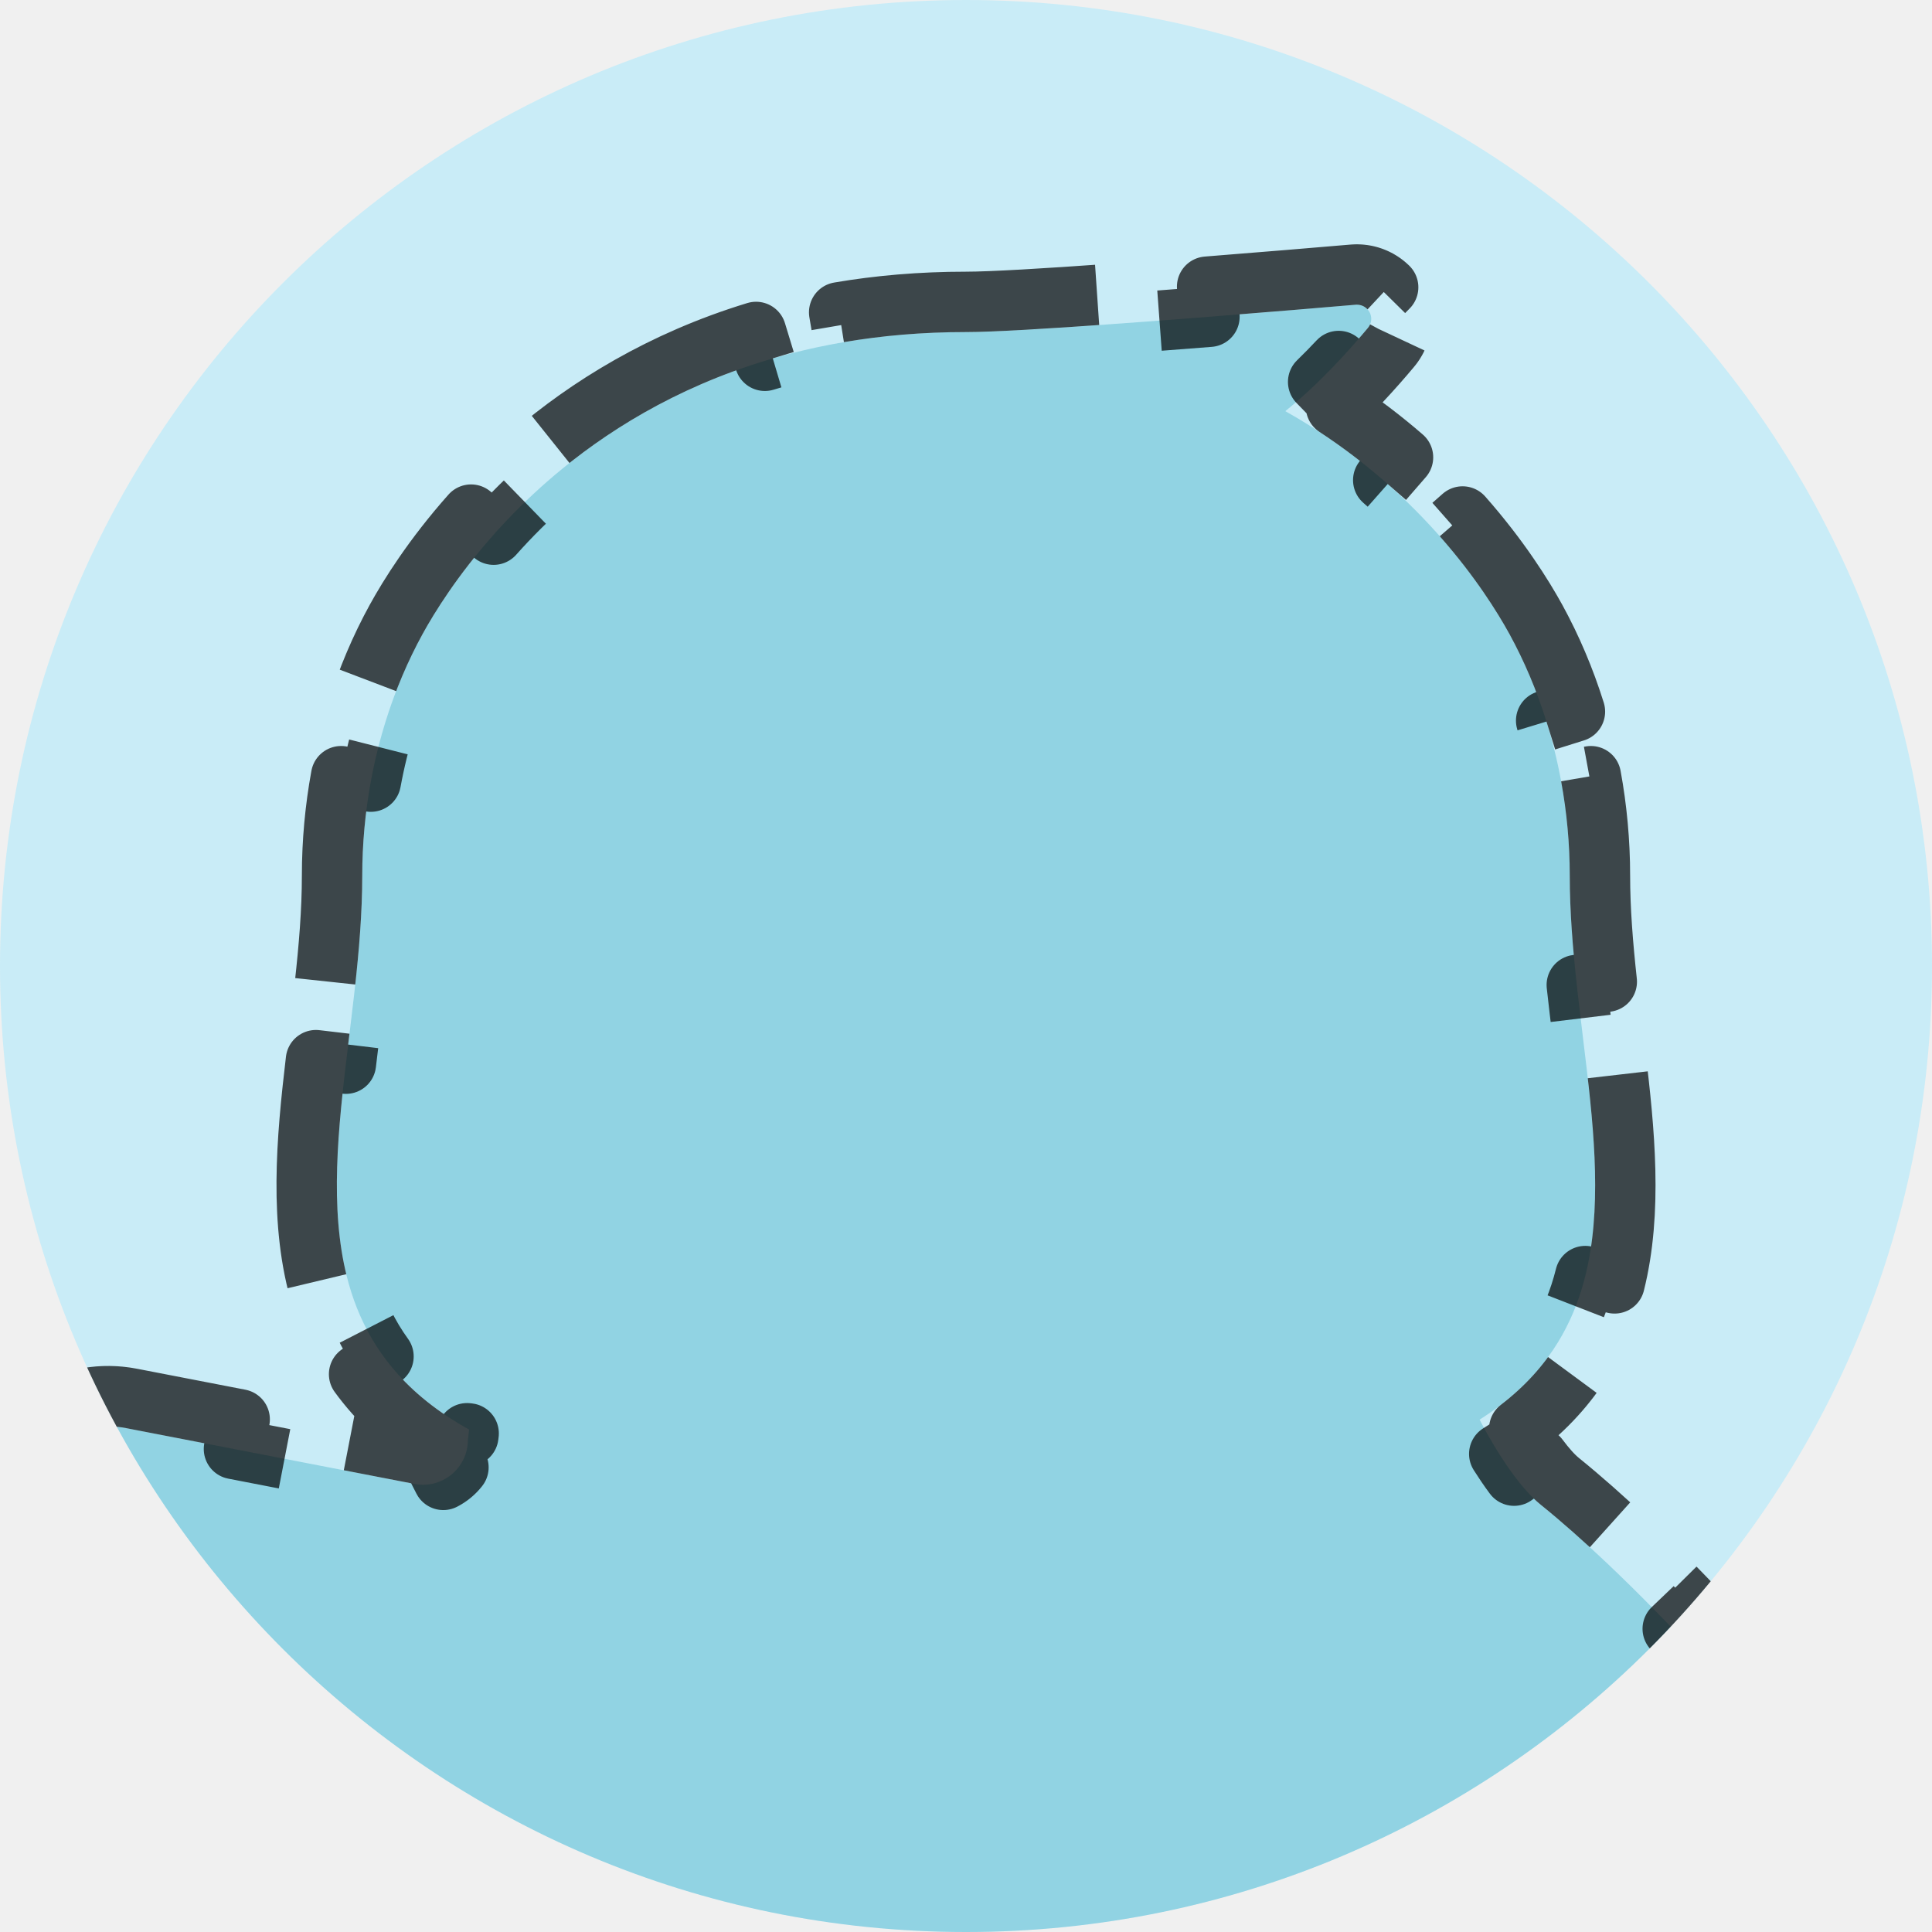
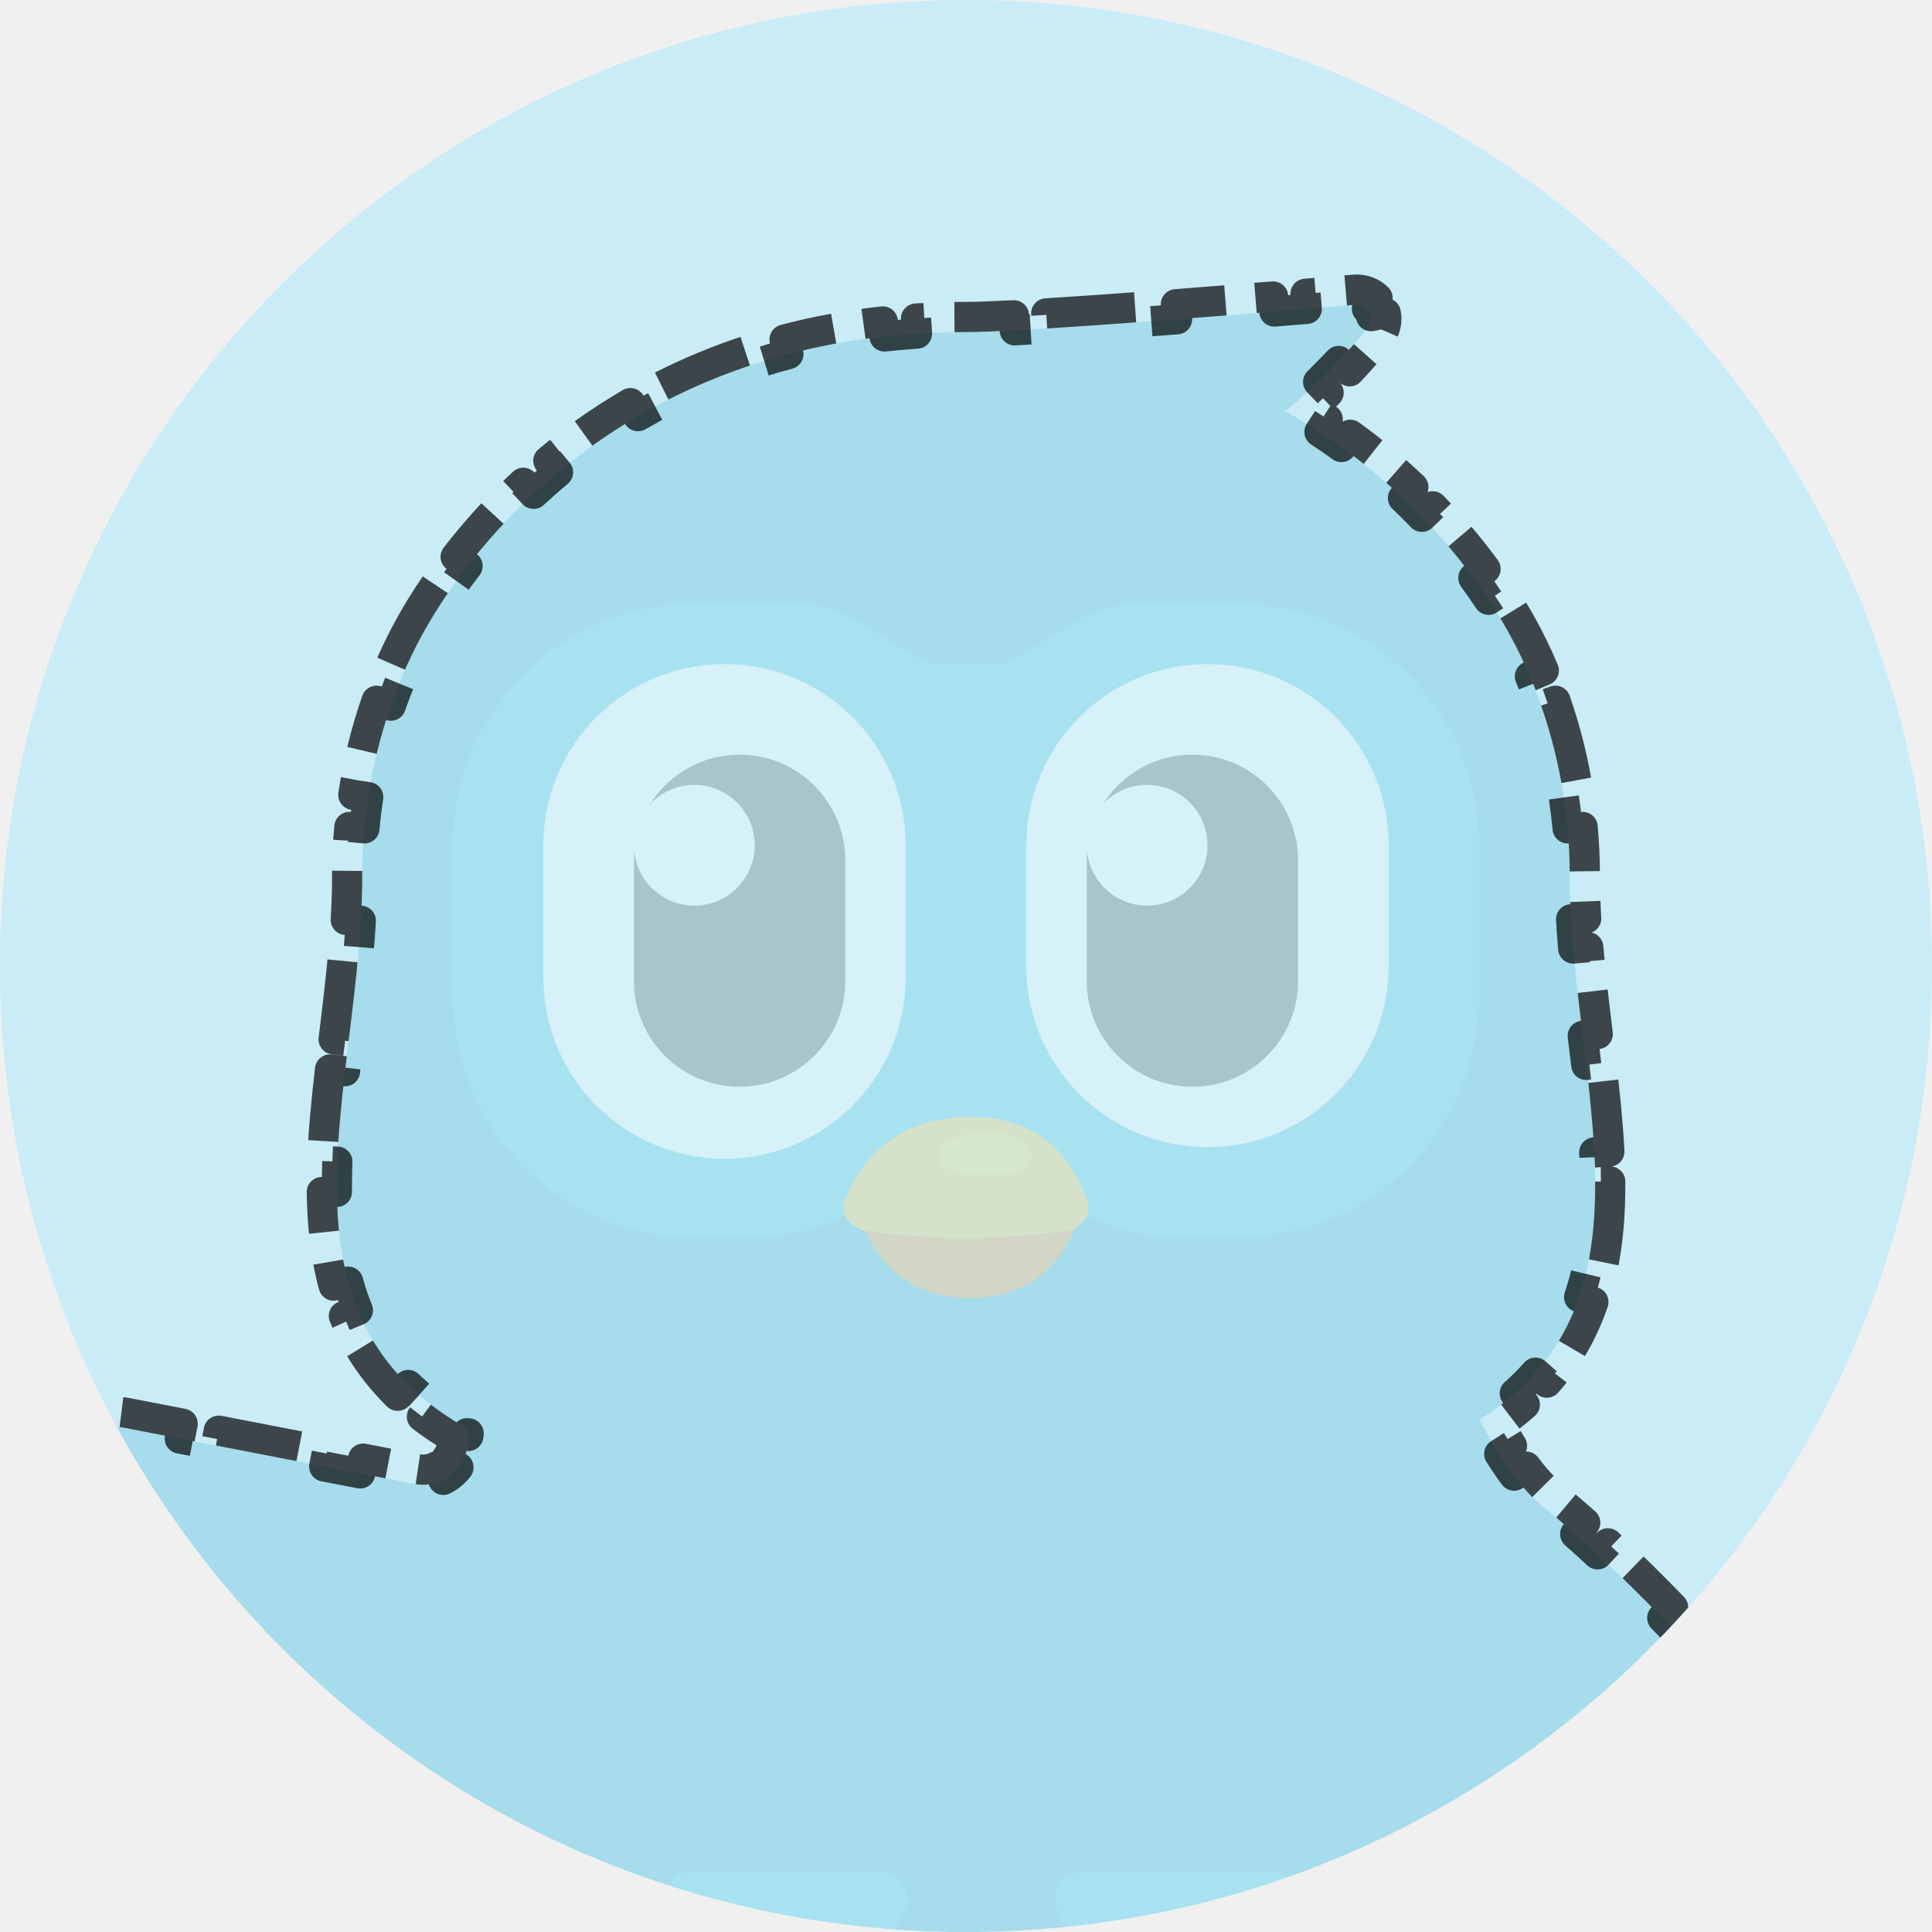
<svg xmlns="http://www.w3.org/2000/svg" width="64" height="64" viewBox="0 0 64 64" fill="none">
-   <g clip-path="url(#clip0_668_1219)">
+   <g clip-path="url(#clip0_835_1555)">
    <circle cx="32" cy="32" r="32" fill="#C9ECF7" />
-     <path d="M33 80.5C36.226 80.5 40.095 80.059 43.497 79.547C46.503 79.095 48.916 77.24 50.253 74.732L50.27 74.7C51.808 71.816 53.52 68.606 56.593 67.501C57.992 67.143 59.658 66.415 61.055 65.731C62.656 64.946 63.069 62.92 61.958 61.525C59.42 58.339 54.947 53.012 51.037 49.845C50.068 49.059 49.14 47.275 49.014 47.028C55.237 43.075 52 35.804 52 29C52 26.188 51.3 23.364 50 21C49.197 19.538 46.926 16.062 42.577 13.62C43.678 12.734 44.679 11.623 45.31 10.867C45.587 10.536 45.327 10.058 44.898 10.095C41.975 10.345 34.105 11 32 11C20.44 11 15.3 18.636 14 21C12.701 23.364 12 26.188 12 29C12 35.997 8.577 43.489 15.54 47.357L15.5 47.694C15.5 48.631 14.647 49.335 13.727 49.157L4.163 47.306C2.131 46.912 0.385 48.637 0.985 50.618C2.105 54.318 4.345 59.668 8.5 63C10.341 64.476 12.166 65.52 13.851 66.257L13.636 69.226C13.272 74.243 16.692 78.761 21.67 79.482C25.388 80.021 29.639 80.5 33 80.5Z" fill="#3CADC6" fill-opacity="0.4" />
-     <path d="M11.895 45.522C12.539 46.408 13.384 47.197 14.464 47.881C14.447 47.922 14.425 47.96 14.398 47.994L15.187 48.609C15.052 48.782 14.88 48.923 14.685 49.023L14.231 48.132C14.139 48.179 14.032 48.197 13.918 48.175L10.331 47.481L10.141 48.463L7.75 48L7.94 47.018L4.353 46.324C3.373 46.134 2.423 46.315 1.648 46.767L2.153 47.631C1.747 47.867 1.412 48.203 1.186 48.604L0.315 48.112C-0.14 48.919 -0.276 49.905 0.027 50.907C0.498 52.463 1.164 54.309 2.084 56.188L2.982 55.748C3.505 56.817 4.113 57.894 4.815 58.929L3.988 59.49C5.049 61.053 6.331 62.542 7.875 63.78C8.538 64.312 9.2 64.791 9.856 65.221L10.405 64.385C10.856 64.681 11.303 64.953 11.745 65.203L11.253 66.074C11.778 66.371 12.296 66.638 12.803 66.879L12.773 67.298L13.77 67.371L13.717 68.113L12.719 68.04L12.639 69.154C12.49 71.199 12.914 73.173 13.789 74.888L14.68 74.434C15.225 75.505 15.964 76.464 16.858 77.255L16.196 78.004C17.646 79.287 19.468 80.173 21.527 80.472C22.898 80.671 24.344 80.861 25.793 81.024L25.904 80.03C26.854 80.136 27.805 80.23 28.737 80.305L28.656 81.302C30.174 81.425 31.652 81.5 33 81.5C34.276 81.5 35.642 81.433 37.031 81.321L36.951 80.325C37.818 80.255 38.699 80.168 39.576 80.068L39.689 81.062C41.036 80.909 42.374 80.727 43.646 80.536C44.866 80.352 46.001 79.959 47.022 79.397L46.54 78.521C47.173 78.172 47.758 77.752 48.285 77.271L48.959 78.01C49.839 77.207 50.574 76.256 51.136 75.203L51.142 75.191L50.26 74.72L50.264 74.712L51.146 75.183L51.153 75.171C51.722 74.103 52.29 73.038 52.933 72.054L52.096 71.507C52.55 70.812 53.042 70.152 53.59 69.565L54.321 70.247C55.077 69.437 55.914 68.817 56.889 68.457C57.464 68.308 58.066 68.105 58.663 67.877L58.306 66.943C58.676 66.802 59.05 66.648 59.419 66.488L59.817 67.406C60.398 67.154 60.967 66.888 61.495 66.629C62.301 66.233 62.895 65.599 63.239 64.856L62.331 64.436C62.505 64.061 62.59 63.651 62.582 63.236L63.582 63.217C63.567 62.407 63.289 61.592 62.74 60.902C61.71 59.61 60.364 57.966 58.863 56.254L58.111 56.913C57.251 55.931 56.34 54.927 55.411 53.956L56.134 53.265C54.665 51.73 53.135 50.257 51.667 49.068C51.453 48.895 51.209 48.622 50.958 48.285L50.156 48.883C49.978 48.644 49.812 48.397 49.664 48.163L50.509 47.628C50.444 47.526 50.383 47.426 50.326 47.331C51.217 46.647 51.911 45.876 52.437 45.028L51.588 44.501C52.021 43.804 52.319 43.057 52.515 42.271L53.485 42.514C54.081 40.131 53.816 37.47 53.511 34.918L52.518 35.036C52.49 34.803 52.462 34.568 52.433 34.333C52.364 33.767 52.295 33.198 52.233 32.628L53.227 32.52C53.097 31.324 53 30.149 53 29C53 27.896 52.898 26.793 52.7 25.712L51.717 25.893C51.591 25.206 51.424 24.53 51.218 23.872L52.172 23.573C51.838 22.506 51.404 21.479 50.877 20.518C50.456 19.752 49.672 18.494 48.45 17.109L47.7 17.77C47.165 17.163 46.541 16.53 45.821 15.905L46.477 15.15C45.815 14.576 45.077 14.008 44.256 13.47C44.291 13.437 44.327 13.402 44.362 13.368L43.665 12.651C43.904 12.419 44.132 12.185 44.345 11.958L45.074 12.642C45.463 12.228 45.804 11.835 46.078 11.508C46.378 11.148 46.48 10.696 46.396 10.276L45.416 10.473C45.397 10.381 45.351 10.296 45.283 10.229L45.985 9.517C45.688 9.224 45.268 9.06 44.813 9.099C43.714 9.193 41.915 9.344 39.987 9.496L40.065 10.493C38.998 10.577 37.891 10.662 36.841 10.737L36.769 9.739C34.662 9.89 32.831 10 32 10C30.502 10 29.102 10.123 27.798 10.346L27.966 11.332C27.038 11.49 26.162 11.7 25.337 11.952L25.046 10.996C21.918 11.95 19.477 13.476 17.627 15.061L18.278 15.82C17.54 16.453 16.9 17.095 16.352 17.712L15.605 17.047C14.352 18.457 13.551 19.741 13.124 20.518C12.596 21.479 12.163 22.506 11.829 23.573L12.783 23.872C12.576 24.53 12.41 25.206 12.284 25.893L11.3 25.712C11.102 26.793 11 27.896 11 29C11 30.187 10.897 31.401 10.76 32.638L11.754 32.748C11.695 33.278 11.631 33.807 11.567 34.333C11.531 34.635 11.494 34.936 11.459 35.236L10.466 35.119C10.153 37.77 9.901 40.539 10.647 42.989L11.603 42.697C11.845 43.49 12.2 44.239 12.704 44.934L11.895 45.522ZM15.515 47.568L15.428 47.558L15.473 47.478L15.525 47.484L15.515 47.568Z" stroke="black" stroke-opacity="0.7" stroke-width="2" stroke-linejoin="round" stroke-dasharray="9 3" />
+     <g opacity="0.25">
+       <path d="M14.976 50.733C15.282 46.511 18.489 43.073 22.68 42.474L31.543 41.208C32.509 41.07 33.49 41.074 34.455 41.221L42.391 42.423C46.549 43.053 49.716 46.477 50.02 50.671L51.375 69.377C51.734 74.328 48.406 78.808 43.497 79.547C40.094 80.059 36.225 80.5 33 80.5C29.639 80.5 25.388 80.021 21.67 79.482C16.692 78.761 13.272 74.243 13.636 69.226L14.976 50.733Z" fill="#3CADC6" />
+       <path d="M4.163 47.306L13.727 49.157C14.646 49.335 15.5 48.631 15.5 47.694C15.5 46.354 17.133 45.695 18.063 46.661L26.884 55.821C27.835 56.809 27.995 58.316 27.273 59.481L22.803 66.702C22.299 67.518 21.434 68.042 20.478 67.967C18.125 67.785 13.367 66.903 8.5 63C4.345 59.668 2.105 54.318 0.984 50.618C0.384 48.637 2.131 46.912 4.163 47.306Z" fill="#3CADC6" />
+       <path d="M61.957 61.525C59.42 58.339 54.947 53.012 51.037 49.845C49.994 49 49 47 49 47L40.579 55.825C39.646 56.803 39.482 58.283 40.178 59.441L44.296 66.298C44.754 67.061 45.524 67.581 46.407 67.682C48.714 67.945 53.396 68.319 56.593 67.501C57.992 67.143 59.658 66.416 61.055 65.731C62.656 64.946 63.069 62.92 61.957 61.525Z" fill="#3CADC6" />
+       <path d="M29.097 62H22.952C22.295 62 21.809 62.628 22.074 63.272C22.562 64.461 23.657 66.053 26.025 66.053C28.392 66.053 29.488 64.461 29.976 63.272C30.241 62.628 29.754 62 29.097 62Z" fill="#44C2DE" />
+       <path d="M42.048 62H35.903C35.246 62 34.76 62.628 35.024 63.272C35.512 64.461 36.608 66.053 38.975 66.053C41.343 66.053 42.438 64.461 42.926 63.272C43.191 62.628 42.705 62 42.048 62Z" fill="#44C2DE" />
+       <path d="M35.573 68.947H29.427C28.771 68.947 28.284 69.575 28.549 70.22C29.037 71.408 30.133 73 32.5 73C34.867 73 35.963 71.408 36.451 70.22C36.716 69.575 36.229 68.947 35.573 68.947Z" fill="#44C2DE" />
+       <path d="M12 29C12 38.828 5.248 49.631 30 50H34C58.753 49.631 52 38.828 52 29C52 26.188 51.299 23.364 50 21C48.701 18.636 43.561 11 32 11C20.44 11 15.299 18.636 14 21C12.701 23.364 12 26.188 12 29Z" fill="#3CADC6" />
+       <path d="M15 33V28C15 23.582 18.582 20 23 20H26.528C28.043 20 29.212 21.183 30.557 21.88C30.703 21.956 30.851 22 31 22H33C33.136 22 33.27 21.967 33.401 21.908C34.813 21.279 35.985 20 37.531 20H41C45.419 20 49 23.582 49 28V33C49 37.418 45.419 41 41 41H39.025C36.558 41 34.303 39.606 33.2 37.4C33.078 37.155 32.827 37 32.553 37H32H31.448C31.173 37 30.923 37.155 30.8 37.4C29.697 39.606 27.442 41 24.975 41H23C18.582 41 15 37.418 15 33Z" fill="#44C2DE" />
+       <rect x="18" y="22" width="12" height="16.383" rx="6" fill="white" />
+       <rect x="21" y="25" width="7" height="11" rx="3.5" fill="#4B4B4B" />
+       <path d="M25 28C25 29.105 24.105 30 23 30C21.896 30 21 29.105 21 28C21 26.895 21.896 26 23 26C24.105 26 25 26.895 25 28Z" fill="white" />
+       <rect x="34" y="22" width="12" height="16" rx="6" fill="white" />
+       <rect x="36" y="25" width="7" height="11" rx="3.5" fill="#4B4B4B" />
+       <path d="M40 28C40 29.105 39.105 30 38 30C36.896 30 36 29.105 36 28C36 26.895 36.896 26 38 26C39.105 26 40 26.895 40 28Z" fill="white" />
+       <path d="M32.124 43C28.901 43 28.445 40 28.445 40H35.804C35.804 40 35.347 43 32.124 43Z" fill="#E69435" />
+       <path d="M32.124 37C34.69 37 35.564 38.617 36 39.708C36.208 40.229 35.801 40.735 35.218 40.796L34.242 40.899C32.699 41.062 31.302 41.062 29.758 40.899L28.782 40.796C28.2 40.735 27.792 40.229 28 39.708C28.436 38.617 29.558 37 32.124 37Z" fill="#F5C443" />
+       <path d="M33.368 38.882H31.931C31.29 38.882 30.826 38.292 31.322 37.904C31.611 37.677 32.034 37.5 32.65 37.5C33.265 37.5 33.688 37.677 33.977 37.904C34.473 38.292 34.01 38.882 33.368 38.882Z" fill="#F9DD4A" />
+       <path d="M44.898 10.095C41.975 10.345 34.105 11 32 11L32 16C32 16 36.806 15.596 40 15C41.932 14.639 44.197 12.2 45.311 10.867C45.587 10.536 45.327 10.059 44.898 10.095Z" fill="#3CADC6" />
+     </g>
+     <path d="M15.004 47.636C15.001 47.655 15 47.675 15 47.694C15 47.926 14.922 48.135 14.793 48.301L15.187 48.608C15.052 48.781 14.88 48.923 14.685 49.023L14.458 48.577C14.27 48.673 14.051 48.71 13.822 48.666L12.029 48.319L11.934 48.809L10.739 48.578L10.834 48.087L7.247 47.393L7.152 47.884L5.956 47.653L6.051 47.162L4.258 46.815C3.397 46.648 2.57 46.808 1.901 47.199L2.153 47.63C1.747 47.867 1.412 48.203 1.186 48.603L0.751 48.358C0.362 49.047 0.242 49.891 0.506 50.762C0.634 51.185 0.777 51.63 0.935 52.09L1.408 51.928C1.505 52.21 1.608 52.499 1.717 52.793L1.249 52.967C1.558 53.797 1.916 54.666 2.331 55.547L2.783 55.334C2.912 55.608 3.047 55.883 3.187 56.158L2.742 56.385C3.157 57.201 3.622 58.02 4.142 58.819L4.561 58.546C4.727 58.802 4.899 59.055 5.077 59.306L4.669 59.595C5.208 60.356 5.802 61.092 6.453 61.783L6.817 61.44C7.026 61.663 7.242 61.88 7.464 62.092L7.119 62.453C7.46 62.779 7.816 63.092 8.187 63.39C8.506 63.645 8.825 63.888 9.142 64.119L9.436 63.715C9.651 63.871 9.865 64.022 10.078 64.167L9.797 64.58C10.491 65.052 11.177 65.467 11.85 65.833L12.088 65.394C12.322 65.521 12.555 65.642 12.785 65.757L12.561 66.204C12.819 66.333 13.074 66.455 13.327 66.57L13.272 67.334L13.77 67.37L13.717 68.112L13.218 68.076L13.137 69.19C13.103 69.665 13.101 70.136 13.129 70.6L13.628 70.569C13.647 70.87 13.679 71.167 13.723 71.46L13.229 71.536C13.374 72.48 13.646 73.388 14.03 74.237L14.485 74.03C14.609 74.303 14.745 74.57 14.892 74.829L14.458 75.076C14.926 75.898 15.506 76.65 16.181 77.308L16.53 76.95C16.744 77.158 16.968 77.356 17.201 77.543L16.888 77.933C17.617 78.519 18.435 79.003 19.324 79.363L19.512 78.9C19.787 79.011 20.069 79.109 20.358 79.195L20.216 79.674C20.663 79.806 21.124 79.908 21.599 79.977C22.062 80.044 22.535 80.11 23.013 80.175L23.08 79.679C23.391 79.721 23.705 79.763 24.02 79.803L23.956 80.299C24.895 80.419 25.848 80.531 26.796 80.628L26.847 80.131C27.163 80.163 27.478 80.194 27.791 80.223L27.745 80.721C28.718 80.811 29.678 80.883 30.604 80.932L30.63 80.433C30.951 80.449 31.267 80.463 31.578 80.474L31.561 80.974C32.054 80.991 32.535 81 33 81C33.435 81 33.881 80.992 34.335 80.977L34.318 80.477C34.608 80.468 34.901 80.455 35.197 80.44L35.222 80.94C36.088 80.896 36.977 80.829 37.873 80.747L37.827 80.249C38.118 80.222 38.41 80.193 38.702 80.163L38.753 80.66C39.635 80.569 40.518 80.464 41.386 80.35L41.321 79.854C41.613 79.815 41.904 79.776 42.192 79.736L42.261 80.231C42.704 80.169 43.141 80.106 43.571 80.041C44.143 79.955 44.695 79.821 45.224 79.643L45.064 79.169C45.407 79.054 45.74 78.919 46.061 78.766L46.276 79.218C47.316 78.724 48.243 78.052 49.029 77.246L48.672 76.897C48.922 76.64 49.158 76.37 49.378 76.086L49.773 76.392C50.119 75.945 50.427 75.469 50.694 74.967L50.701 74.955L50.26 74.72L50.264 74.712L50.705 74.947L50.712 74.935C50.996 74.401 51.283 73.862 51.584 73.328L51.148 73.083C51.348 72.727 51.554 72.373 51.768 72.025L52.194 72.287C52.838 71.24 53.542 70.273 54.365 69.492L54.021 69.129C54.319 68.846 54.634 68.585 54.967 68.351L55.255 68.76C55.713 68.438 56.205 68.174 56.74 67.979C57.299 67.835 57.891 67.637 58.485 67.41L58.306 66.943C58.676 66.802 59.05 66.648 59.419 66.488L59.618 66.947C60.19 66.699 60.752 66.436 61.275 66.179C61.976 65.836 62.489 65.286 62.785 64.645L62.331 64.436C62.505 64.061 62.59 63.651 62.582 63.236L63.082 63.226C63.069 62.525 62.829 61.816 62.349 61.213C62.058 60.849 61.742 60.456 61.404 60.041L61.017 60.357C60.812 60.106 60.6 59.847 60.381 59.582L60.766 59.264C60.165 58.536 59.509 57.759 58.818 56.962L58.44 57.29C58.224 57.041 58.004 56.789 57.78 56.537L58.155 56.206C57.499 55.464 56.816 54.712 56.119 53.975L55.756 54.318C55.526 54.075 55.295 53.834 55.064 53.595L55.423 53.247C54.708 52.51 53.983 51.794 53.263 51.124L52.922 51.49C52.674 51.26 52.427 51.035 52.181 50.817L52.513 50.443C52.123 50.097 51.735 49.767 51.352 49.456C51.092 49.246 50.819 48.936 50.557 48.584L50.156 48.883C49.978 48.644 49.812 48.396 49.664 48.163L50.086 47.895C49.92 47.632 49.777 47.386 49.669 47.192C49.972 46.981 50.252 46.76 50.512 46.531L50.18 46.156C50.43 45.935 50.657 45.707 50.865 45.471L51.24 45.802C51.961 44.985 52.456 44.087 52.783 43.13L52.31 42.968C52.414 42.663 52.5 42.352 52.571 42.035L53.059 42.143C53.274 41.179 53.348 40.17 53.341 39.14L52.841 39.143C52.839 38.824 52.829 38.501 52.812 38.175L53.312 38.149C53.263 37.189 53.159 36.206 53.043 35.218L52.547 35.277C52.51 34.963 52.472 34.648 52.433 34.333C52.432 34.326 52.432 34.32 52.431 34.314L52.927 34.254C52.811 33.294 52.695 32.336 52.613 31.378L52.115 31.421C52.087 31.098 52.063 30.776 52.045 30.453L52.544 30.425C52.516 29.947 52.5 29.471 52.5 29C52.5 28.464 52.475 27.927 52.427 27.394L51.929 27.44C51.897 27.094 51.855 26.749 51.803 26.406L52.297 26.331C52.135 25.264 51.876 24.217 51.526 23.213L51.054 23.377C50.939 23.048 50.815 22.724 50.68 22.405L51.141 22.211C50.93 21.712 50.696 21.227 50.438 20.759C50.267 20.447 50.033 20.049 49.73 19.593L49.313 19.869C49.163 19.642 48.994 19.399 48.807 19.144L49.211 18.848C48.743 18.211 48.163 17.502 47.461 16.773L47.101 17.12C46.903 16.914 46.694 16.707 46.475 16.499L46.819 16.136C46.204 15.552 45.509 14.965 44.73 14.402L44.437 14.808C44.202 14.639 43.96 14.472 43.709 14.308L43.983 13.889C43.806 13.773 43.624 13.658 43.438 13.545C43.636 13.369 43.828 13.19 44.013 13.01L43.665 12.651C43.904 12.419 44.132 12.185 44.345 11.958L44.71 12.3C45.091 11.894 45.426 11.508 45.694 11.187C45.895 10.946 45.961 10.649 45.906 10.374L45.416 10.473C45.397 10.381 45.351 10.296 45.283 10.229L45.634 9.873C45.439 9.681 45.161 9.57 44.855 9.597C44.418 9.634 43.87 9.68 43.247 9.732L43.289 10.231C42.951 10.259 42.591 10.289 42.215 10.319L42.174 9.821C41.179 9.903 40.07 9.992 38.953 10.078L38.991 10.576C38.632 10.604 38.273 10.631 37.916 10.658L37.879 10.159C36.739 10.244 35.627 10.322 34.658 10.382L34.689 10.881C34.306 10.905 33.945 10.926 33.613 10.943L33.587 10.444C32.908 10.479 32.361 10.5 32 10.5C31.433 10.5 30.881 10.518 30.344 10.552L30.376 11.051C30.01 11.075 29.651 11.106 29.3 11.145L29.245 10.648C28.089 10.775 27.005 10.98 25.99 11.247L26.117 11.73C25.762 11.824 25.415 11.925 25.078 12.033L24.925 11.557C23.813 11.913 22.791 12.342 21.856 12.821L22.084 13.266C21.757 13.434 21.441 13.607 21.135 13.785L20.883 13.354C19.864 13.949 18.96 14.598 18.164 15.261L18.485 15.645C18.201 15.882 17.931 16.12 17.675 16.358L17.334 15.992C16.426 16.837 15.685 17.681 15.094 18.445L15.489 18.751C15.252 19.057 15.041 19.35 14.852 19.624L14.44 19.341C14.054 19.904 13.764 20.391 13.562 20.759C13.305 21.227 13.07 21.712 12.86 22.211L13.32 22.405C13.186 22.724 13.061 23.048 12.946 23.377L12.474 23.213C12.124 24.217 11.866 25.264 11.703 26.331L12.198 26.406C12.145 26.749 12.103 27.094 12.072 27.44L11.574 27.394C11.525 27.927 11.5 28.464 11.5 29C11.5 29.487 11.483 29.978 11.454 30.472L11.953 30.502C11.933 30.835 11.908 31.168 11.879 31.501L11.381 31.458C11.299 32.396 11.185 33.335 11.071 34.275C11.064 34.326 11.058 34.378 11.052 34.429L11.548 34.49C11.508 34.823 11.468 35.155 11.43 35.485L10.933 35.427C10.815 36.451 10.713 37.469 10.675 38.461L11.175 38.48C11.162 38.818 11.156 39.152 11.16 39.482L10.66 39.488C10.673 40.555 10.781 41.597 11.052 42.588L11.534 42.457C11.622 42.78 11.728 43.096 11.855 43.405L11.392 43.595C11.783 44.55 12.357 45.438 13.173 46.236L13.522 45.879C13.754 46.105 14.006 46.324 14.28 46.535L13.976 46.932C14.291 47.175 14.634 47.406 15.005 47.626L15.004 47.636ZM15.525 47.483L15.515 47.568L15.428 47.557L15.473 47.477L15.525 47.483Z" stroke="black" stroke-opacity="0.7" stroke-linejoin="round" stroke-dasharray="3 1" />
  </g>
  <defs>
-     <clipPath id="clip0_668_1219">
+     <clipPath id="clip0_835_1555">
      <rect width="64" height="64" rx="32" fill="white" />
    </clipPath>
  </defs>
</svg>
